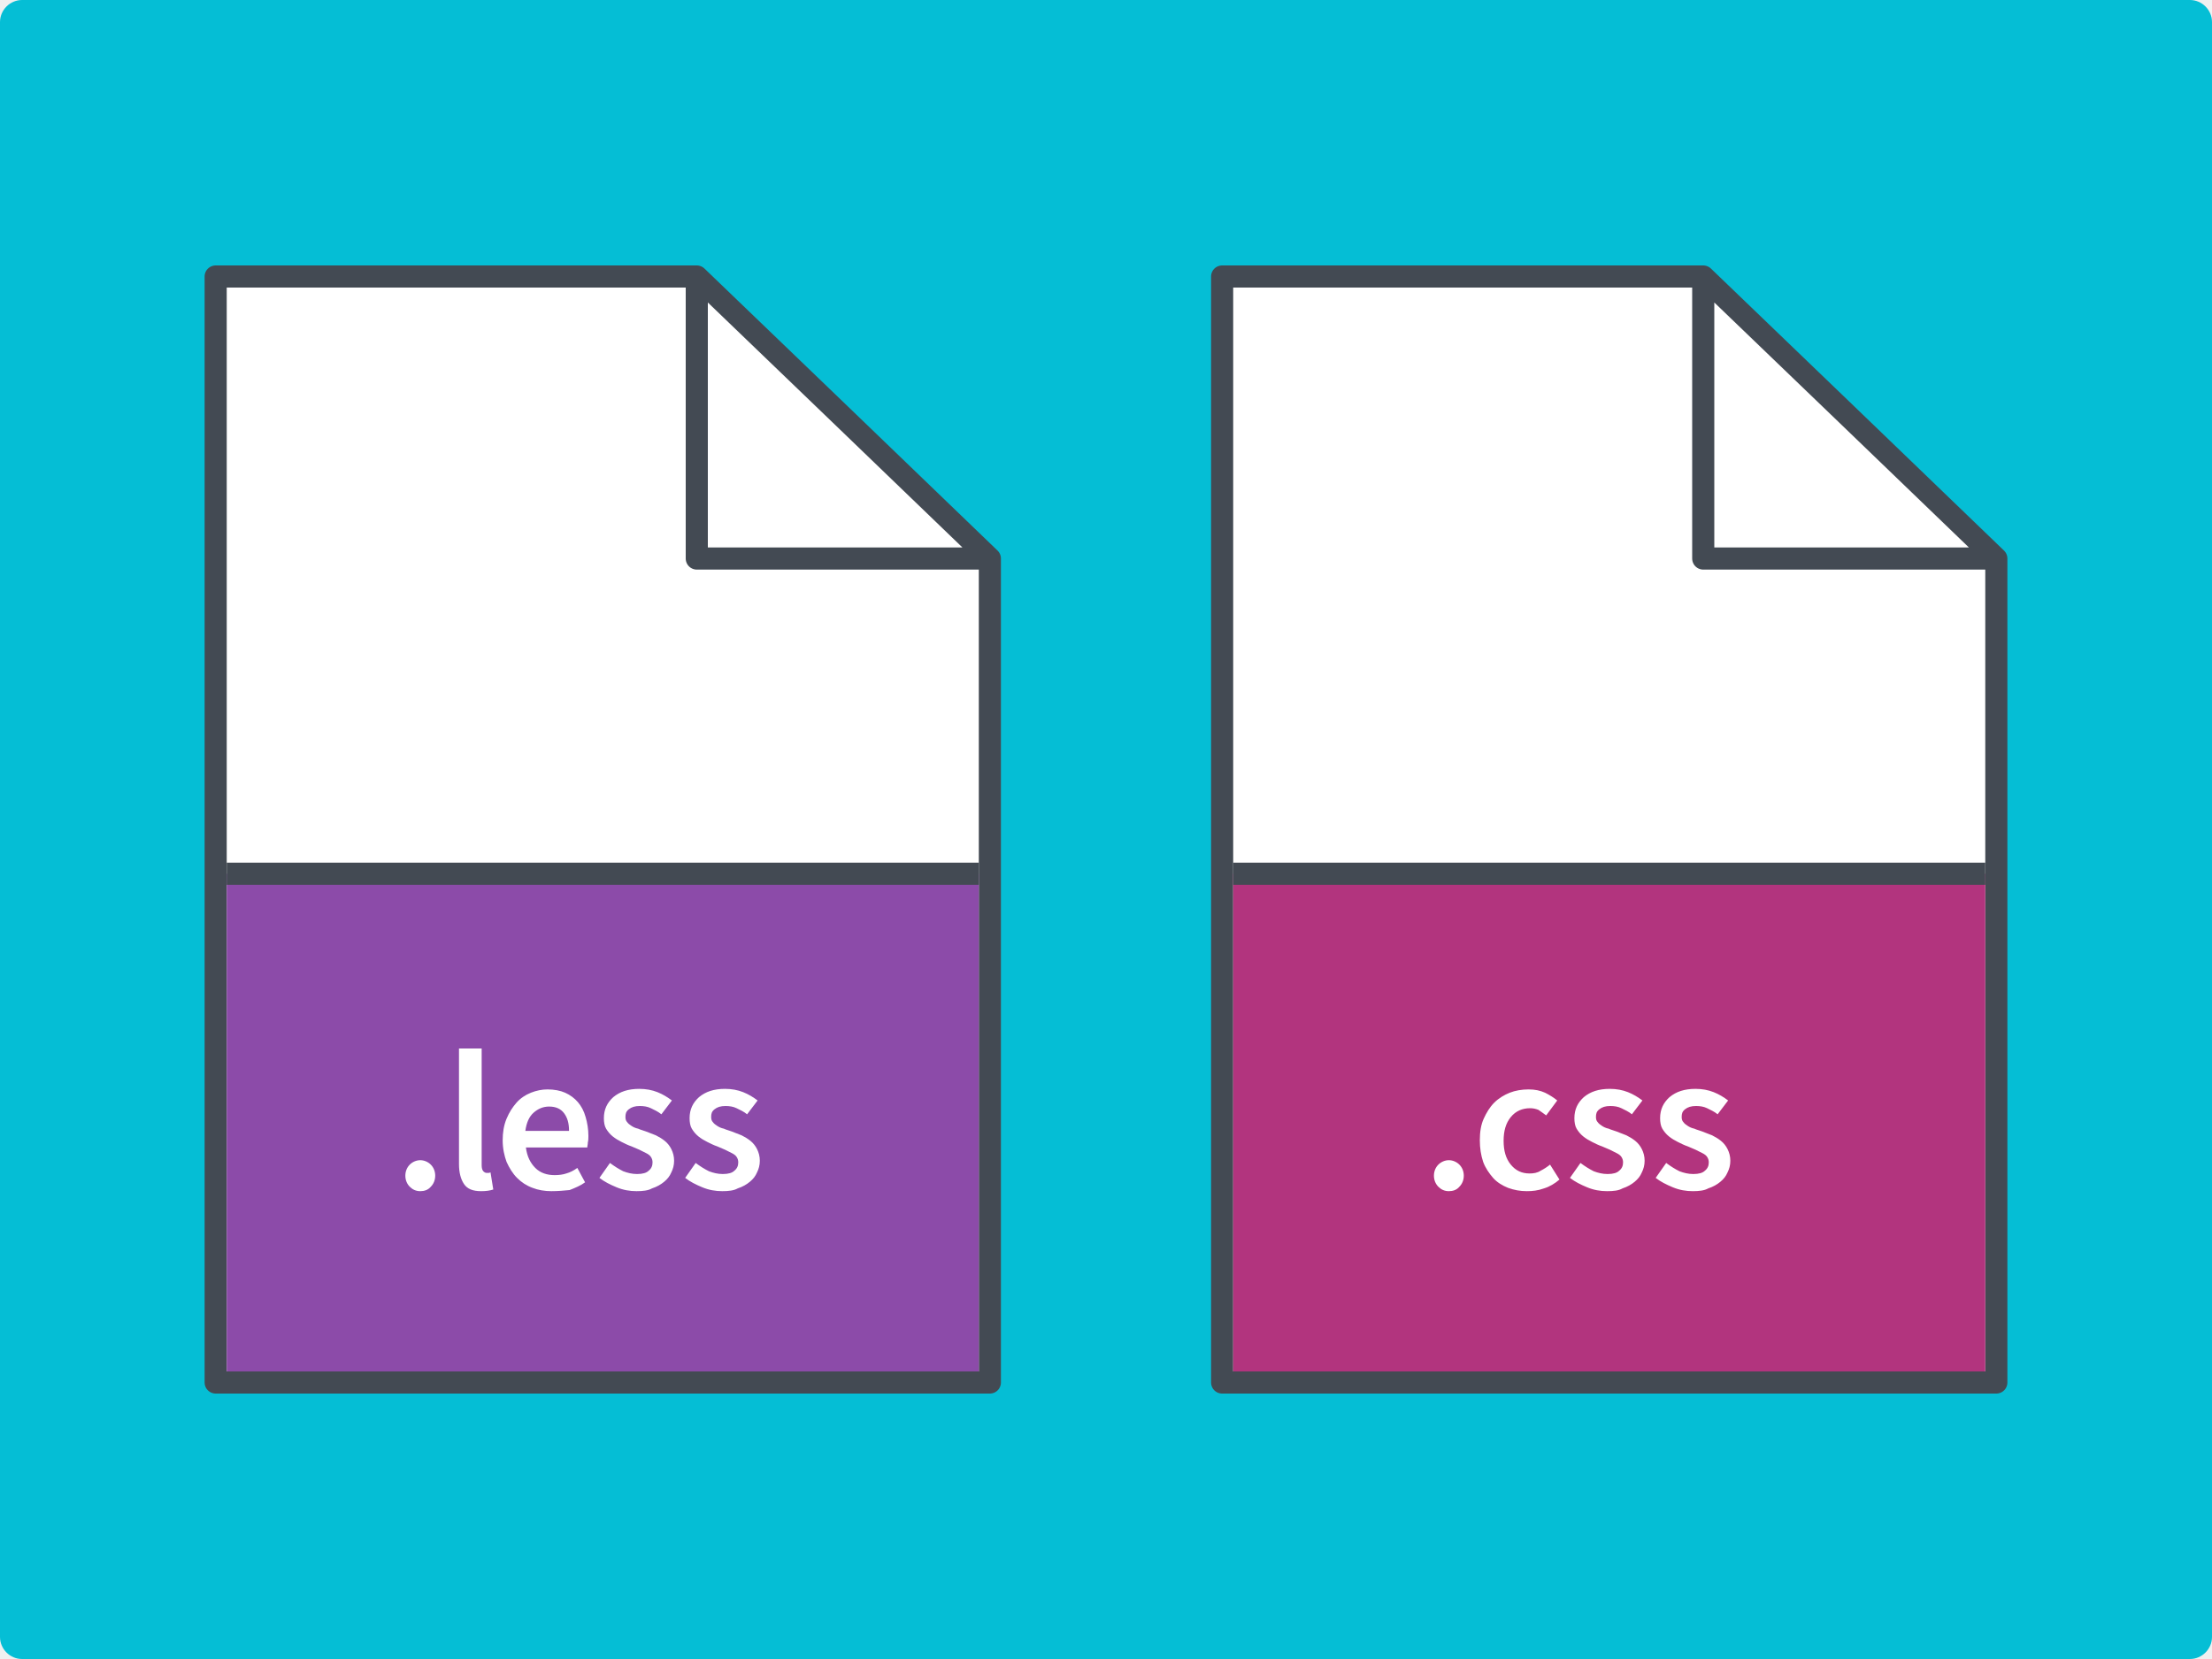
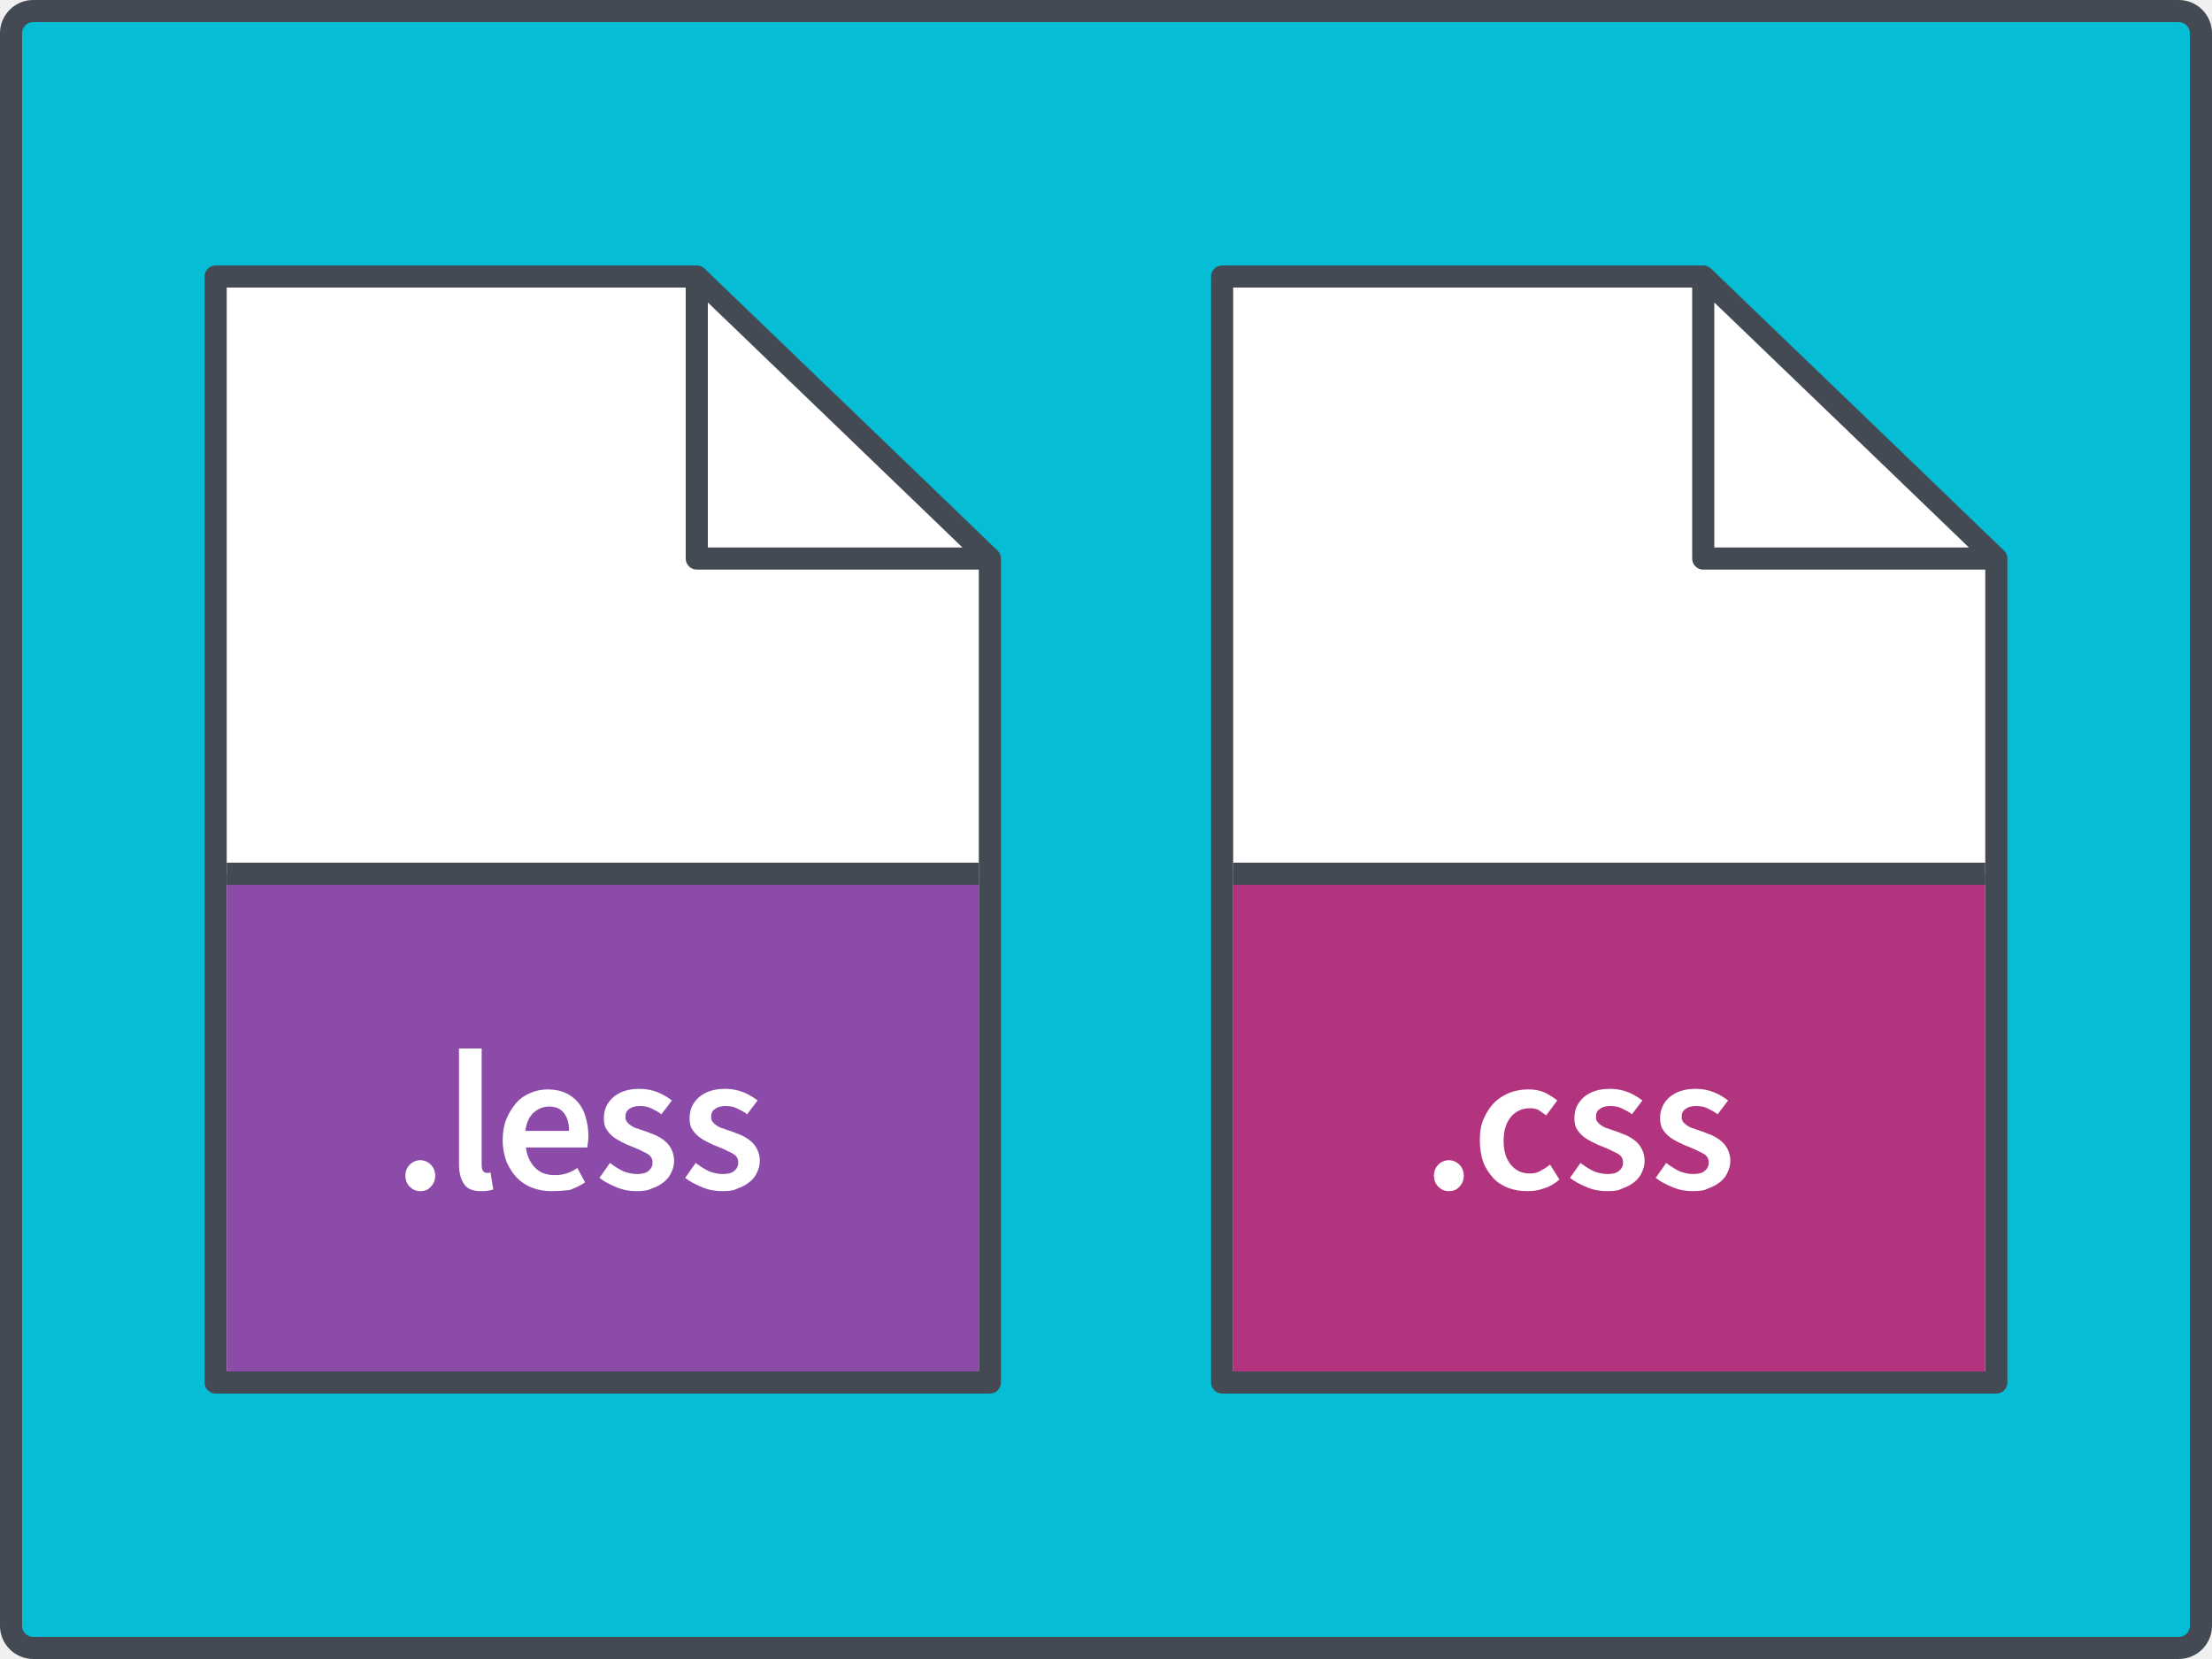
<svg xmlns="http://www.w3.org/2000/svg" width="400" height="300" viewBox="0 0 400 300">
-   <path fill="#05BED5" d="M396 300h-392c-2.2 0-4-1.8-4-4v-292c0-2.2 1.8-4 4-4h392c2.2 0 4 1.8 4 4v292c0 2.2-1.8 4-4 4z" />
+   <path fill="#05BED5" d="M394 298.5h-388c-2.2 0-4-1.8-4-4v-289c0-2.2 1.8-4 4-4h388c2.2 0 4 1.8 4 4v289.1c0 2.1-1.8 3.9-4 3.9z" />
  <g fill="#fff" stroke="#434A53" stroke-width="4" stroke-linejoin="round" stroke-miterlimit="10">
    <path d="M126 50h-87v200h140v-149h-53zM126 50v51h53l-27-26z" />
  </g>
  <path fill="#8C4BA9" d="M41 158h136v90h-136z" />
  <path stroke="#434A53" stroke-width="4" stroke-miterlimit="10" fill="none" d="M41 158h136" />
  <g fill="#fff">
    <path d="M76 215.4c-.8 0-1.4-.3-1.9-.8s-.8-1.2-.8-2 .3-1.5.8-2 1.2-.8 1.9-.8 1.4.3 1.9.8.8 1.2.8 2-.3 1.5-.8 2c-.5.6-1.2.8-1.9.8zM87 215.4c-1.5 0-2.5-.4-3.1-1.3-.6-.9-.9-2.1-.9-3.6v-20.9h4.1v21.1c0 .5.1.9.3 1.1.2.2.4.3.6.3h.3c.1 0 .2 0 .4-.1l.5 3.1c-.6.2-1.3.3-2.2.3zM99.7 215.4c-1.2 0-2.4-.2-3.4-.6-1.1-.4-2-1-2.8-1.8s-1.4-1.8-1.9-2.9c-.4-1.1-.7-2.4-.7-3.9 0-1.4.2-2.7.7-3.9.5-1.2 1.1-2.1 1.8-2.9s1.6-1.4 2.6-1.8c1-.4 2-.6 3-.6 1.2 0 2.3.2 3.2.6s1.7 1 2.3 1.7c.6.7 1.1 1.6 1.4 2.7.3 1 .5 2.2.5 3.4 0 .4 0 .8-.1 1.2 0 .4-.1.6-.1.9h-11.1c.2 1.6.8 2.8 1.7 3.7.9.9 2.1 1.3 3.5 1.3.8 0 1.5-.1 2.1-.3.7-.2 1.3-.5 2-1l1.4 2.6c-.8.6-1.8 1-2.8 1.4-1 .1-2.1.2-3.3.2zm3.2-10.9c0-1.4-.3-2.4-.9-3.2-.6-.8-1.5-1.2-2.7-1.2-1.1 0-2 .4-2.8 1.1-.8.7-1.3 1.8-1.5 3.3h7.9zM115.1 215.4c-1.2 0-2.4-.2-3.6-.7-1.2-.5-2.2-1-3.1-1.7l1.9-2.7c.8.6 1.6 1.1 2.4 1.5.8.3 1.6.5 2.5.5 1 0 1.7-.2 2.1-.6.5-.4.7-.9.7-1.5 0-.4-.1-.7-.3-1-.2-.3-.5-.5-.9-.7l-1.2-.6-1.4-.6c-.6-.2-1.2-.5-1.8-.8-.6-.3-1.1-.6-1.6-1s-.9-.9-1.2-1.4c-.3-.5-.4-1.2-.4-1.9 0-1.6.6-2.8 1.7-3.8 1.2-1 2.7-1.5 4.7-1.5 1.2 0 2.3.2 3.3.6 1 .4 1.8.9 2.6 1.5l-1.9 2.5c-.6-.5-1.3-.8-1.9-1.1-.6-.3-1.3-.4-2-.4-.9 0-1.5.2-2 .6s-.6.8-.6 1.4c0 .4.1.7.3.9.2.3.5.5.8.7.3.2.7.4 1.2.5.4.2.9.3 1.4.5l1.8.7c.6.3 1.1.6 1.6 1s.9.9 1.2 1.5c.3.6.5 1.3.5 2.1s-.2 1.5-.5 2.1c-.3.7-.7 1.2-1.3 1.7-.6.5-1.3.9-2.2 1.2-.7.4-1.7.5-2.8.5zM130.6 215.4c-1.2 0-2.4-.2-3.6-.7-1.2-.5-2.2-1-3.1-1.7l1.9-2.7c.8.6 1.6 1.1 2.4 1.5.8.3 1.6.5 2.5.5 1 0 1.7-.2 2.1-.6.5-.4.7-.9.7-1.5 0-.4-.1-.7-.3-1-.2-.3-.5-.5-.9-.7l-1.2-.6-1.4-.6c-.6-.2-1.2-.5-1.8-.8-.6-.3-1.1-.6-1.6-1s-.9-.9-1.2-1.4c-.3-.5-.4-1.2-.4-1.9 0-1.6.6-2.8 1.7-3.8 1.2-1 2.7-1.5 4.7-1.5 1.2 0 2.3.2 3.3.6 1 .4 1.8.9 2.6 1.5l-1.9 2.5c-.6-.5-1.3-.8-1.9-1.1-.6-.3-1.3-.4-2-.4-.9 0-1.5.2-2 .6s-.6.8-.6 1.4c0 .4.1.7.3.9.2.3.5.5.8.7.3.2.7.4 1.2.5.4.2.9.3 1.4.5l1.8.7c.6.3 1.1.6 1.6 1s.9.9 1.2 1.5c.3.6.5 1.3.5 2.1s-.2 1.5-.5 2.1c-.3.7-.7 1.2-1.3 1.7-.6.5-1.3.9-2.2 1.2-.7.4-1.7.5-2.8.5z" />
  </g>
  <g fill="#fff" stroke="#434A53" stroke-width="4" stroke-linejoin="round" stroke-miterlimit="10">
    <path d="M308 50h-87v200h140v-149h-53zM308 50v51h53l-27-26z" />
  </g>
  <path fill="#B2347E" d="M223 158h136v90h-136z" />
  <path stroke="#434A53" stroke-width="4" stroke-miterlimit="10" fill="none" d="M223 158h136" />
  <g fill="#fff">
    <path d="M262 215.4c-.8 0-1.4-.3-1.9-.8s-.8-1.2-.8-2 .3-1.5.8-2 1.2-.8 1.9-.8 1.4.3 1.9.8.8 1.2.8 2-.3 1.5-.8 2c-.5.6-1.2.8-1.9.8zM276.1 215.4c-1.2 0-2.3-.2-3.4-.6-1-.4-2-1-2.7-1.8s-1.4-1.8-1.8-2.9c-.4-1.2-.6-2.5-.6-3.9 0-1.5.2-2.8.7-3.9s1.1-2.1 1.9-2.9c.8-.8 1.8-1.4 2.8-1.8s2.2-.6 3.4-.6c1.2 0 2.1.2 3 .6.8.4 1.6.9 2.2 1.4l-2 2.7c-.5-.4-1-.7-1.4-1-.5-.2-1-.3-1.5-.3-1.4 0-2.6.5-3.5 1.6-.9 1.1-1.3 2.5-1.3 4.3 0 1.8.4 3.2 1.3 4.3.9 1.1 2 1.6 3.4 1.6.7 0 1.4-.1 2-.5.6-.3 1.2-.7 1.7-1.1l1.7 2.7c-.8.7-1.8 1.3-2.8 1.6-1.1.4-2.1.5-3.1.5zM290.6 215.4c-1.2 0-2.4-.2-3.6-.7-1.2-.5-2.2-1-3.1-1.7l1.9-2.7c.8.6 1.6 1.1 2.4 1.5.8.3 1.6.5 2.5.5 1 0 1.7-.2 2.1-.6.5-.4.7-.9.7-1.5 0-.4-.1-.7-.3-1-.2-.3-.5-.5-.9-.7l-1.2-.6-1.4-.6c-.6-.2-1.2-.5-1.8-.8-.6-.3-1.1-.6-1.6-1s-.9-.9-1.2-1.4c-.3-.5-.4-1.2-.4-1.9 0-1.6.6-2.8 1.7-3.8 1.2-1 2.7-1.5 4.7-1.5 1.2 0 2.3.2 3.3.6 1 .4 1.8.9 2.6 1.5l-1.9 2.5c-.6-.5-1.3-.8-1.9-1.1-.6-.3-1.3-.4-2-.4-.9 0-1.5.2-2 .6s-.6.8-.6 1.4c0 .4.1.7.3.9.2.3.5.5.8.7.3.2.7.4 1.2.5.4.2.9.3 1.4.5l1.8.7c.6.3 1.1.6 1.6 1s.9.9 1.2 1.5c.3.6.5 1.3.5 2.1s-.2 1.5-.5 2.1c-.3.7-.7 1.2-1.3 1.7-.6.5-1.3.9-2.2 1.2-.7.4-1.6.5-2.8.5zM306.1 215.4c-1.2 0-2.4-.2-3.6-.7-1.2-.5-2.2-1-3.1-1.7l1.9-2.7c.8.6 1.6 1.1 2.4 1.5.8.3 1.6.5 2.5.5 1 0 1.7-.2 2.1-.6.5-.4.7-.9.7-1.5 0-.4-.1-.7-.3-1-.2-.3-.5-.5-.9-.7l-1.2-.6-1.4-.6c-.6-.2-1.2-.5-1.8-.8-.6-.3-1.1-.6-1.6-1s-.9-.9-1.2-1.4c-.3-.5-.4-1.2-.4-1.9 0-1.6.6-2.8 1.7-3.8 1.2-1 2.7-1.5 4.7-1.5 1.2 0 2.3.2 3.3.6 1 .4 1.8.9 2.6 1.5l-1.9 2.5c-.6-.5-1.3-.8-1.9-1.1-.6-.3-1.3-.4-2-.4-.9 0-1.5.2-2 .6s-.6.8-.6 1.4c0 .4.1.7.3.9.2.3.5.5.8.7.3.2.7.4 1.2.5.4.2.9.3 1.4.5l1.8.7c.6.3 1.1.6 1.6 1s.9.9 1.2 1.5c.3.6.5 1.3.5 2.1s-.2 1.5-.5 2.1c-.3.7-.7 1.2-1.3 1.7-.6.5-1.3.9-2.2 1.2-.7.4-1.7.5-2.8.5z" />
  </g>
+   <path stroke="#434A53" stroke-width="4" stroke-miterlimit="10" d="M394 298h-388c-2.2 0-4-1.8-4-4v-288c0-2.2 1.8-4 4-4h388c2.2 0 4 1.8 4 4v288c0 2.2-1.8 4-4 4z" fill="none" />
</svg>
